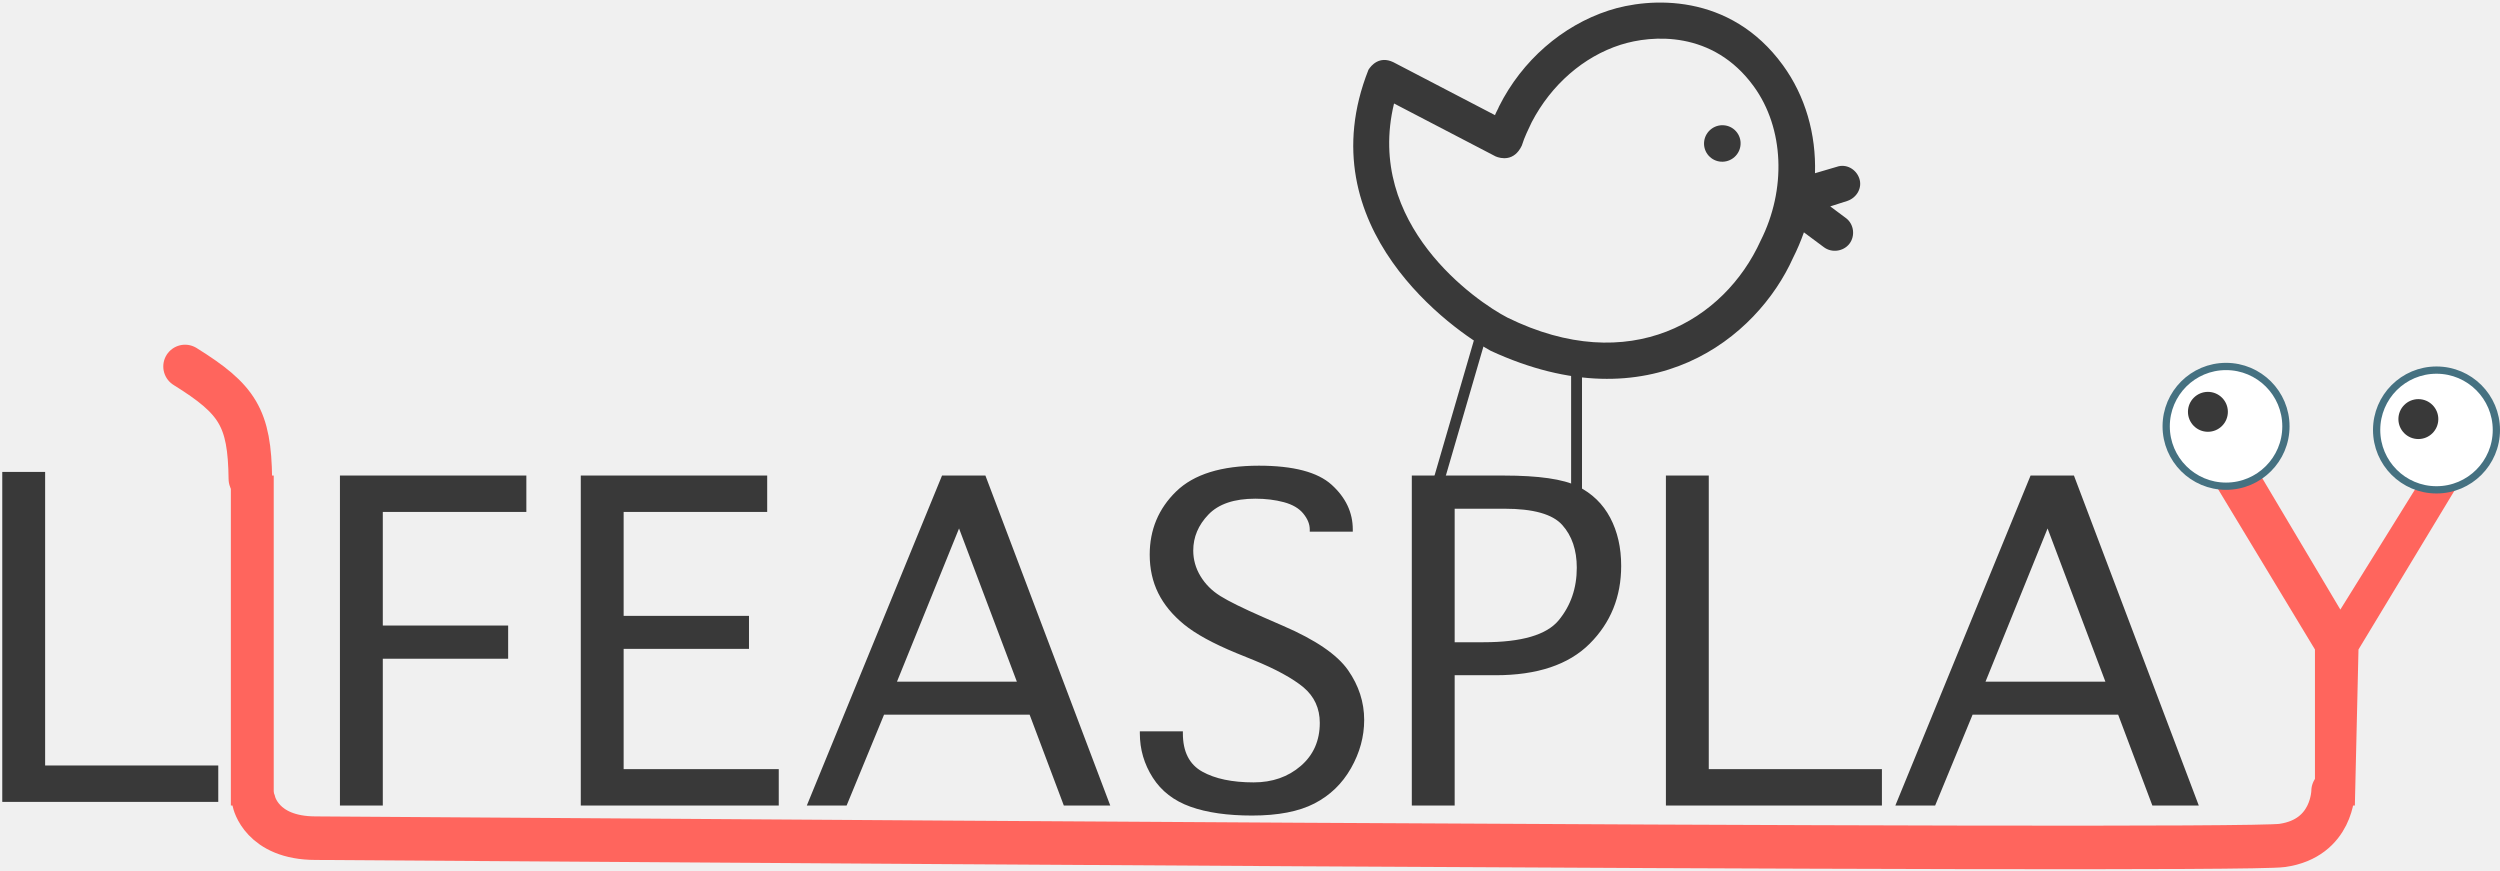
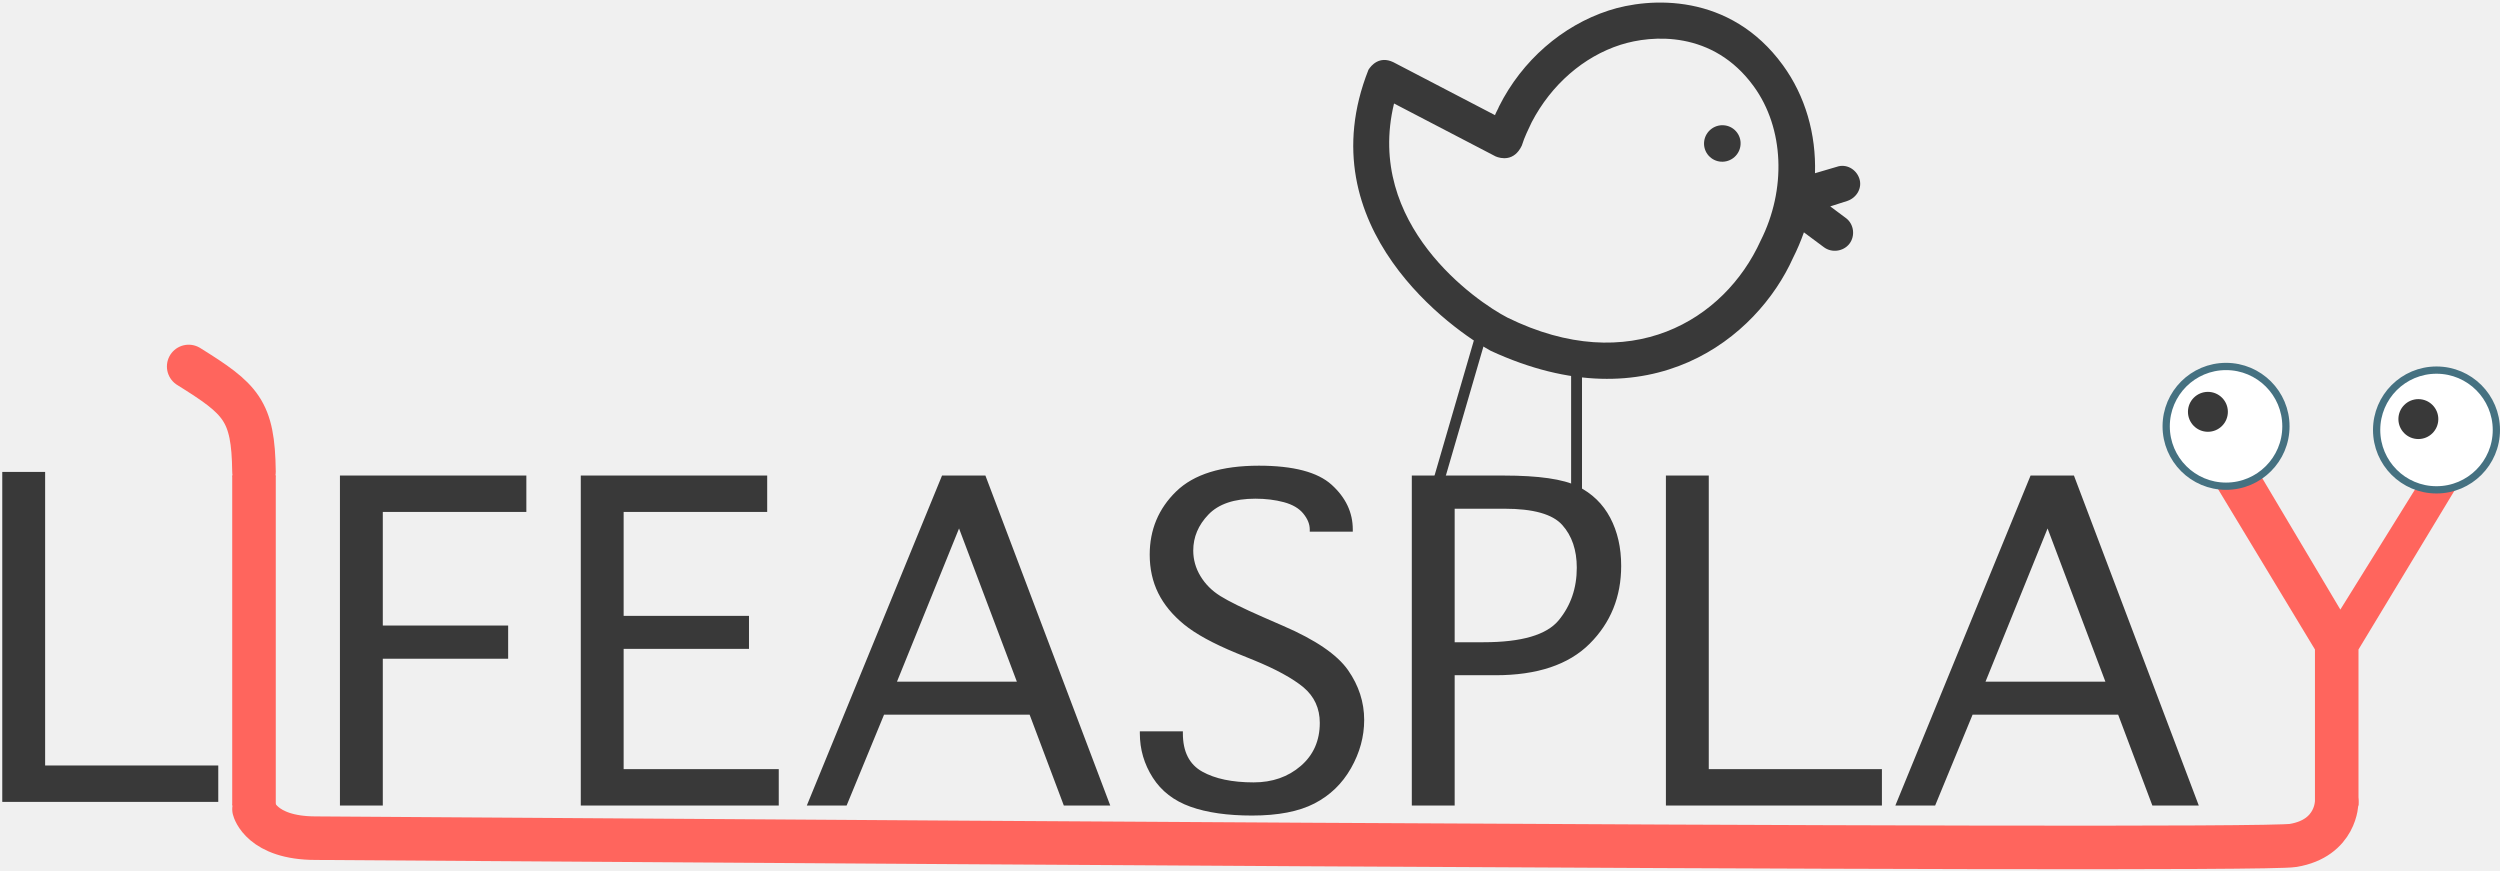
<svg xmlns="http://www.w3.org/2000/svg" width="689px" height="240px" viewBox="0 0 689 240" version="1.1">
  <defs />
  <g id="Page-2" stroke="none" stroke-width="1" fill="none" fill-rule="evenodd">
    <g id="logo" transform="translate(0, -37)">
-       <path d="M70,258 C70,258 72,268 87,268 C102,268 615,272 629,270 C643,268 643,255 643,255" id="Line" stroke="#FF655D" stroke-width="12" stroke-linecap="round" />
-       <path d="M51,169 C51.21,152.074 54.518,147.025 69,138" id="Path-2" stroke="#FF655D" stroke-width="12" stroke-linecap="round" transform="translate(60, 153.5) scale(-1, 1) translate(-60, -153.5) " />
+       <path d="M70,260 C70,260 72,268 87,268 C102,268 620,272 632,270 C644,268 644,258 644,258" id="Line" stroke="#FF655D" stroke-width="12" stroke-linecap="round" />
+       <path d="M52,167 C52.21,150.074 55.518,147.025 70,138" id="Path-2" stroke="#FF655D" stroke-width="12" stroke-linecap="round" transform="translate(61, 152.5) scale(-1, 1) translate(-61, -152.5) " />
      <g id="lifeasplay" transform="translate(0, 165)">
        <path d="M93.688,94 L93.688,3.062 L145.062,3.062 L145.062,13.094 L105.5,13.094 L105.5,44.406 L140.047,44.406 L140.047,53.547 L105.5,53.547 L105.5,94 L93.688,94 Z M160.062,94 L160.062,3.062 L211.438,3.062 L211.438,13.094 L171.875,13.094 L171.875,41.734 L206.422,41.734 L206.422,50.828 L171.875,50.828 L171.875,83.969 L214.625,83.969 L214.625,94 L160.062,94 Z M233.328,94 L222.359,94 L259.625,3.062 L271.578,3.062 L305.984,94 L293.188,94 L283.766,68.969 L243.641,68.969 L233.328,94 Z M247.203,59.875 L280.25,59.875 L264.312,17.641 L247.203,59.875 Z M314.141,73.562 L326,73.562 L326,74.125 C326,79.156 327.773,82.664 331.32,84.648 C334.867,86.633 339.594,87.625 345.5,87.625 C350.656,87.625 354.984,86.117 358.484,83.102 C361.984,80.086 363.734,76.125 363.734,71.219 C363.734,67.219 362.234,63.953 359.234,61.422 C356.203,58.922 351.625,56.422 345.5,53.922 L340.766,52 C334.328,49.344 329.516,46.711 326.328,44.102 C323.141,41.492 320.766,38.609 319.203,35.453 C317.641,32.297 316.859,28.766 316.859,24.859 C316.859,17.984 319.289,12.18 324.148,7.445 C329.008,2.711 336.609,0.344 346.953,0.344 C356.453,0.344 363.141,2.102 367.016,5.617 C370.891,9.133 372.828,13.234 372.828,17.922 L372.828,18.531 L360.969,18.531 L360.969,17.922 C360.969,16.453 360.375,14.992 359.188,13.539 C358,12.086 356.211,11.039 353.82,10.398 C351.43,9.758 348.813,9.438 345.969,9.438 C340.156,9.438 335.852,10.891 333.055,13.797 C330.258,16.703 328.859,20.016 328.859,23.734 C328.859,26.234 329.523,28.586 330.852,30.789 C332.18,32.992 334.008,34.82 336.336,36.273 C338.664,37.727 342.578,39.656 348.078,42.062 L353.656,44.5 C362.563,48.344 368.516,52.406 371.516,56.688 C374.484,60.938 375.969,65.516 375.969,70.422 C375.969,75.016 374.758,79.445 372.336,83.711 C369.914,87.977 366.555,91.219 362.258,93.438 C357.961,95.656 352.234,96.766 345.078,96.766 C338.297,96.766 332.633,95.953 328.086,94.328 C323.539,92.703 320.078,90.031 317.703,86.312 C315.328,82.594 314.141,78.531 314.141,74.125 L314.141,73.562 Z M400.906,94 L389.094,94 L389.094,3.062 L414.406,3.062 C424.063,3.062 430.867,4.047 434.82,6.016 C438.773,7.984 441.758,10.875 443.773,14.688 C445.789,18.5 446.797,22.922 446.797,27.953 C446.797,36.484 443.898,43.641 438.102,49.422 C432.305,55.203 423.656,58.094 412.156,58.094 L400.906,58.094 L400.906,94 Z M400.906,49 L408.875,49 C419.344,49 426.242,46.984 429.57,42.953 C432.898,38.922 434.562,34.094 434.562,28.469 C434.562,23.594 433.227,19.664 430.555,16.68 C427.883,13.695 422.578,12.203 414.641,12.203 L400.906,12.203 L400.906,49 Z M459.125,94 L459.125,3.062 L470.938,3.062 L470.938,83.969 L518.656,83.969 L518.656,94 L459.125,94 Z M533.328,94 L522.359,94 L559.625,3.062 L571.578,3.062 L605.984,94 L593.188,94 L583.766,68.969 L543.641,68.969 L533.328,94 Z M547.203,59.875 L580.25,59.875 L564.312,17.641 L547.203,59.875 Z" id="IFEASPLAY" fill="#393939" />
-         <path d="M75.438,94 L63.625,94 L63.625,3.062 L75.438,3.062 L75.438,94 Z" id="Path" fill="#FF655D" />
-         <path d="M649,94 L638,94 L638,51 L609,3 L623,3 L645,40 L668,3 L679,3 L650,51 L649,94 Z" id="Path" fill="#FF655D" />
+         <path d="M76,94 L64,94 L64,3 L76,3 L76,94 Z" id="Path" fill="#FF655D" />
+         <path d="M650,94 L638,94 L638,51 L609,3 L623,3 L645,40 L668,3 L679,3 L650,51 L650,94 Z" id="Path" fill="#FF655D" />
        <path d="M0.625,93 L0.625,2.062 L12.438,2.062 L12.438,82.969 L60.156,82.969 L60.156,93 L0.625,93 Z" id="L" fill="#393939" />
      </g>
      <g id="Oval-1-+-Oval-2" transform="translate(597, 138)">
        <circle id="Oval-1" stroke="#457181" stroke-width="2" fill="#FFFFFF" cx="16.5" cy="16.5" r="16.5" />
        <circle id="Oval-2" fill="#393939" cx="11.5" cy="12.5" r="5.5" />
      </g>
      <g id="Oval-1-+-Oval-2-Copy" transform="translate(655, 139)">
        <circle id="Oval-1" stroke="#457181" stroke-width="2" fill="#FFFFFF" cx="16.5" cy="16.5" r="16.5" />
        <circle id="Oval-2" fill="#393939" cx="11.5" cy="13.5" r="5.5" />
      </g>
      <g id="Line-+-Line" transform="translate(396, 130)" stroke="#393939" stroke-width="3" stroke-linecap="square">
        <path d="M12,0 L0.5,39.5" id="Line" />
        <path d="M38.5,9 L38.5,42" id="Line" />
      </g>
      <g id="animals" transform="translate(439.6164, 84.11062) rotate(54) translate(-439.6164, -84.11062) translate(379.6164, 24.11062)" fill="#393939">
        <g id="Group" transform="translate(0, 1)">
          <path d="M111.455,28.975 C110.279,26.683 108.957,24.491 107.512,22.396 L114.05,20.351 C116.645,19.563 118.188,16.705 117.429,14.093 C116.645,11.482 113.805,9.93 111.21,10.693 L105.994,12.32 L107.561,7.565 C108.345,4.953 107.047,2.095 104.452,1.307 C101.856,0.518 99.016,1.824 98.232,4.436 L96.127,10.349 C87.606,3.746 77.371,0.001 66.866,0.001 C41.964,0.001 30.04,18.799 26.416,30.009 C22.278,42.796 23.551,57.407 30.04,69.947 C30.554,70.736 30.823,71.524 31.338,72.288 L3.057,86.38 C-0.665,88.401 0.192,91.85 0.731,93.156 C25.804,132.675 72.841,116.389 83.198,111.412 C125.681,87.662 123.428,49.867 111.455,28.975 L111.455,28.975 Z M78.521,102.296 C69.707,106.731 34.594,119.001 12.386,92.909 L40.667,78.817 C41.964,78.028 44.829,75.565 42.479,71.253 C40.912,69.159 39.883,67.089 38.855,65.241 C33.664,54.795 32.635,43.067 35.99,32.892 C38.855,24.269 47.719,9.93 66.842,9.93 C81.117,9.93 95.123,19.317 102.37,33.409 C114.295,54.401 111.724,84.754 78.521,102.296 L78.521,102.296 Z" id="Shape" />
          <ellipse id="Oval" cx="74.481" cy="26.191" rx="5.02" ry="5.051" />
        </g>
      </g>
    </g>
  </g>
</svg>
